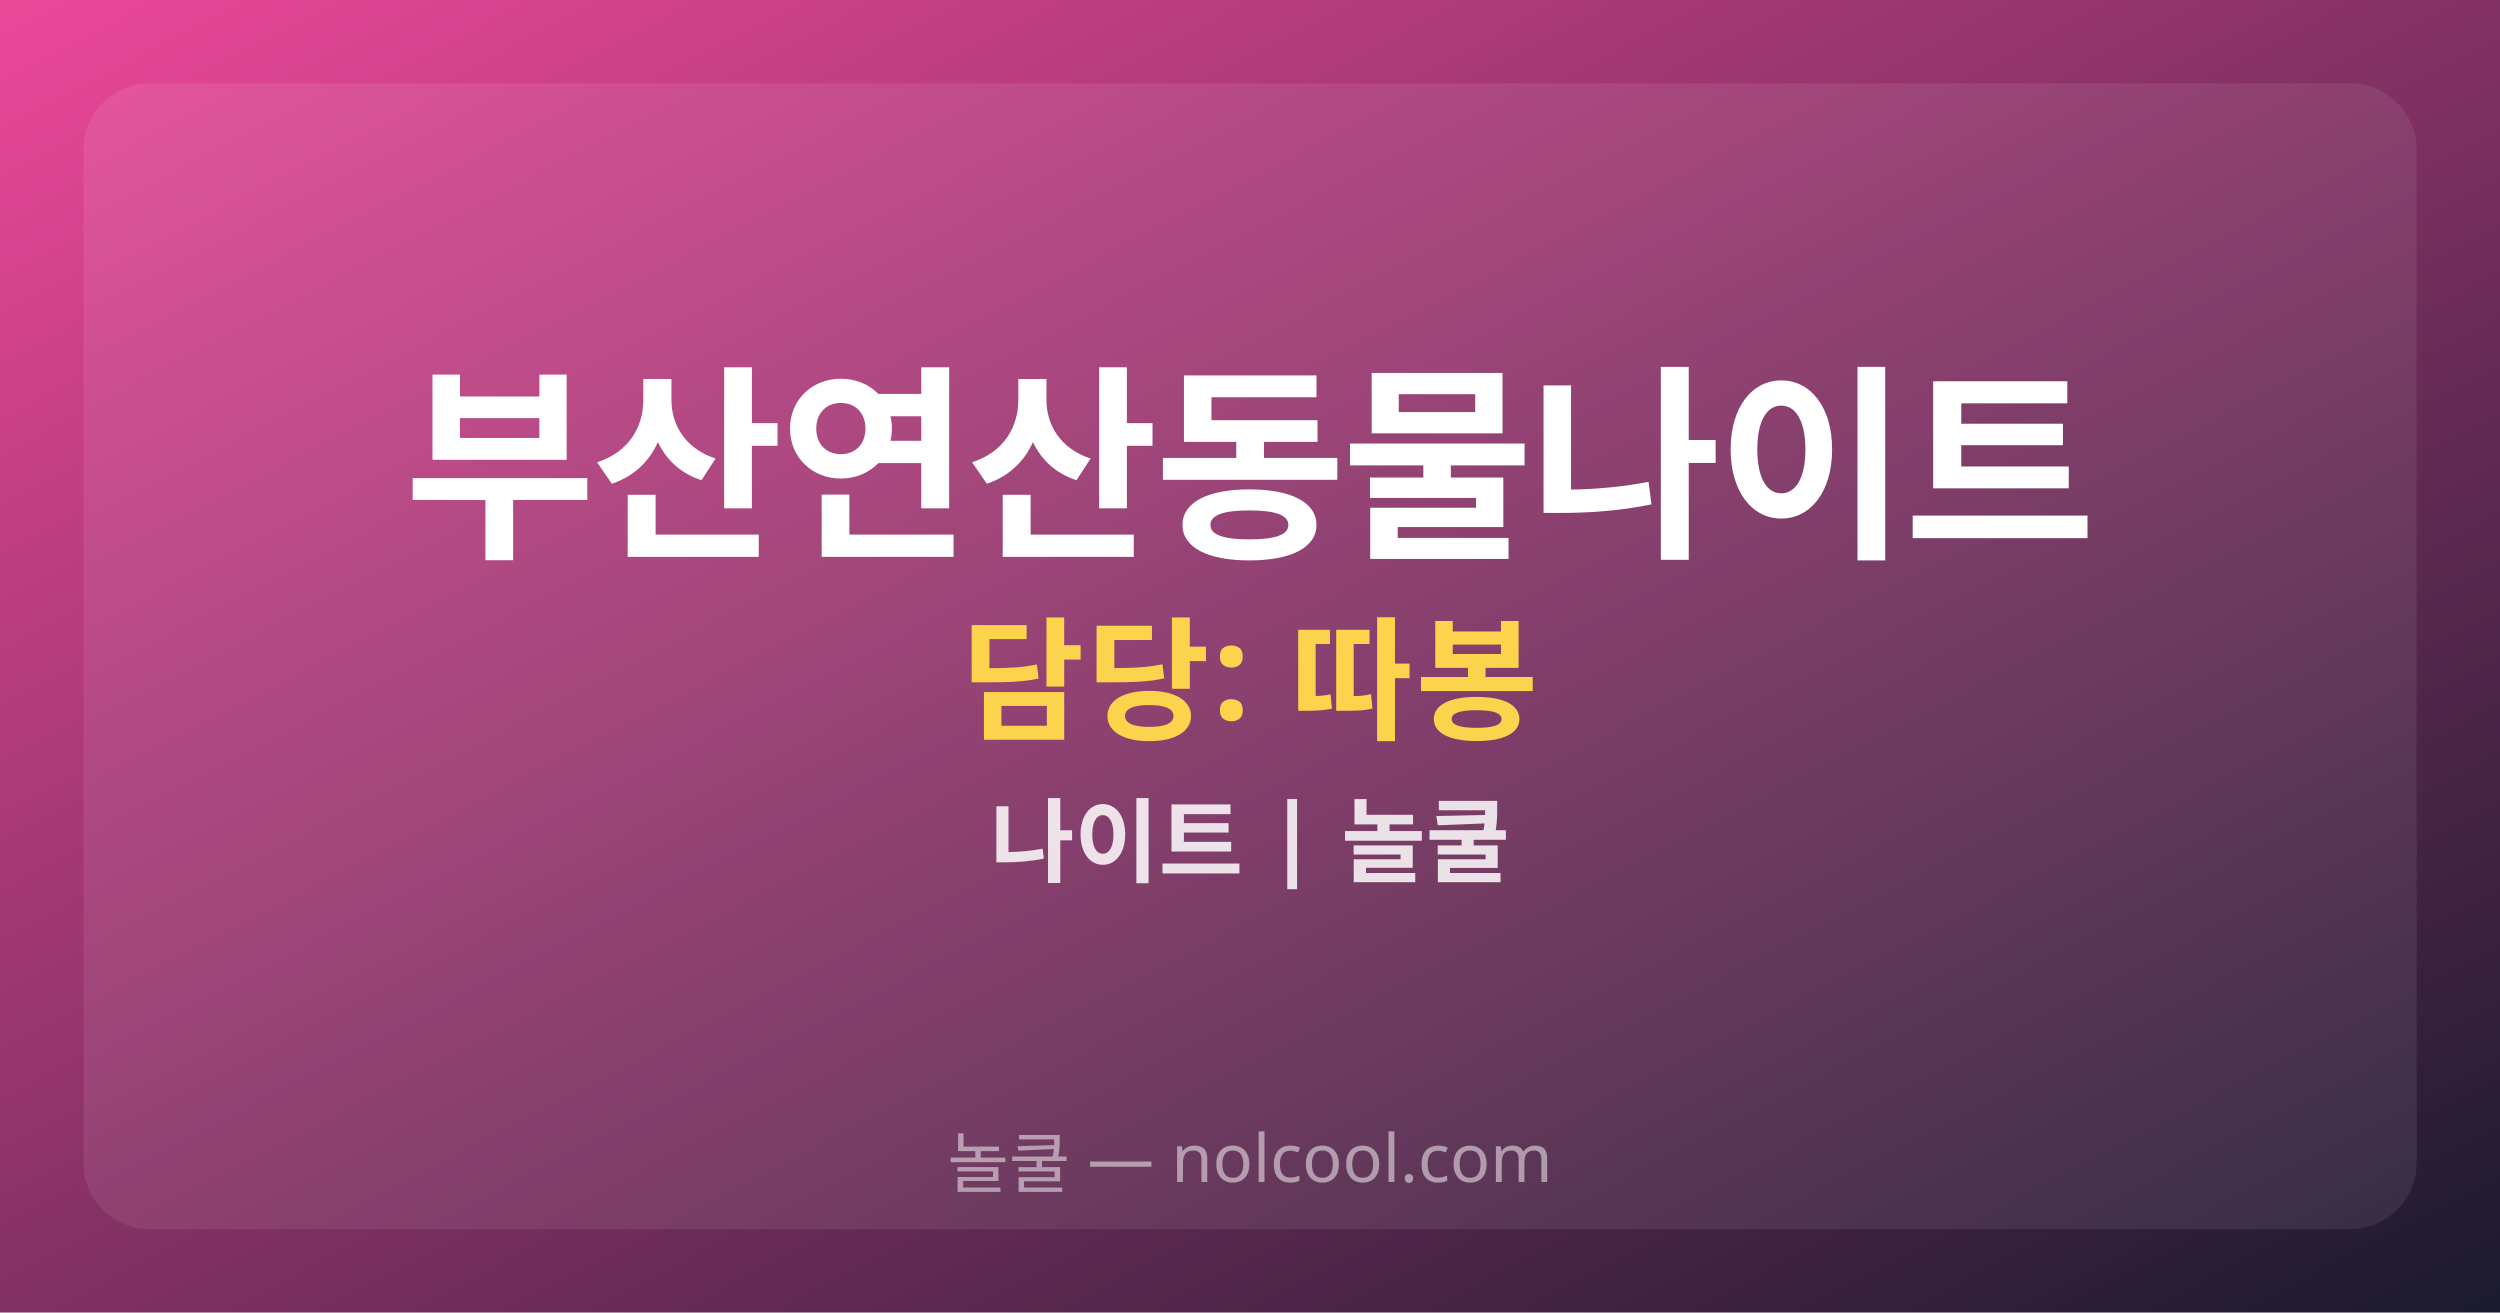
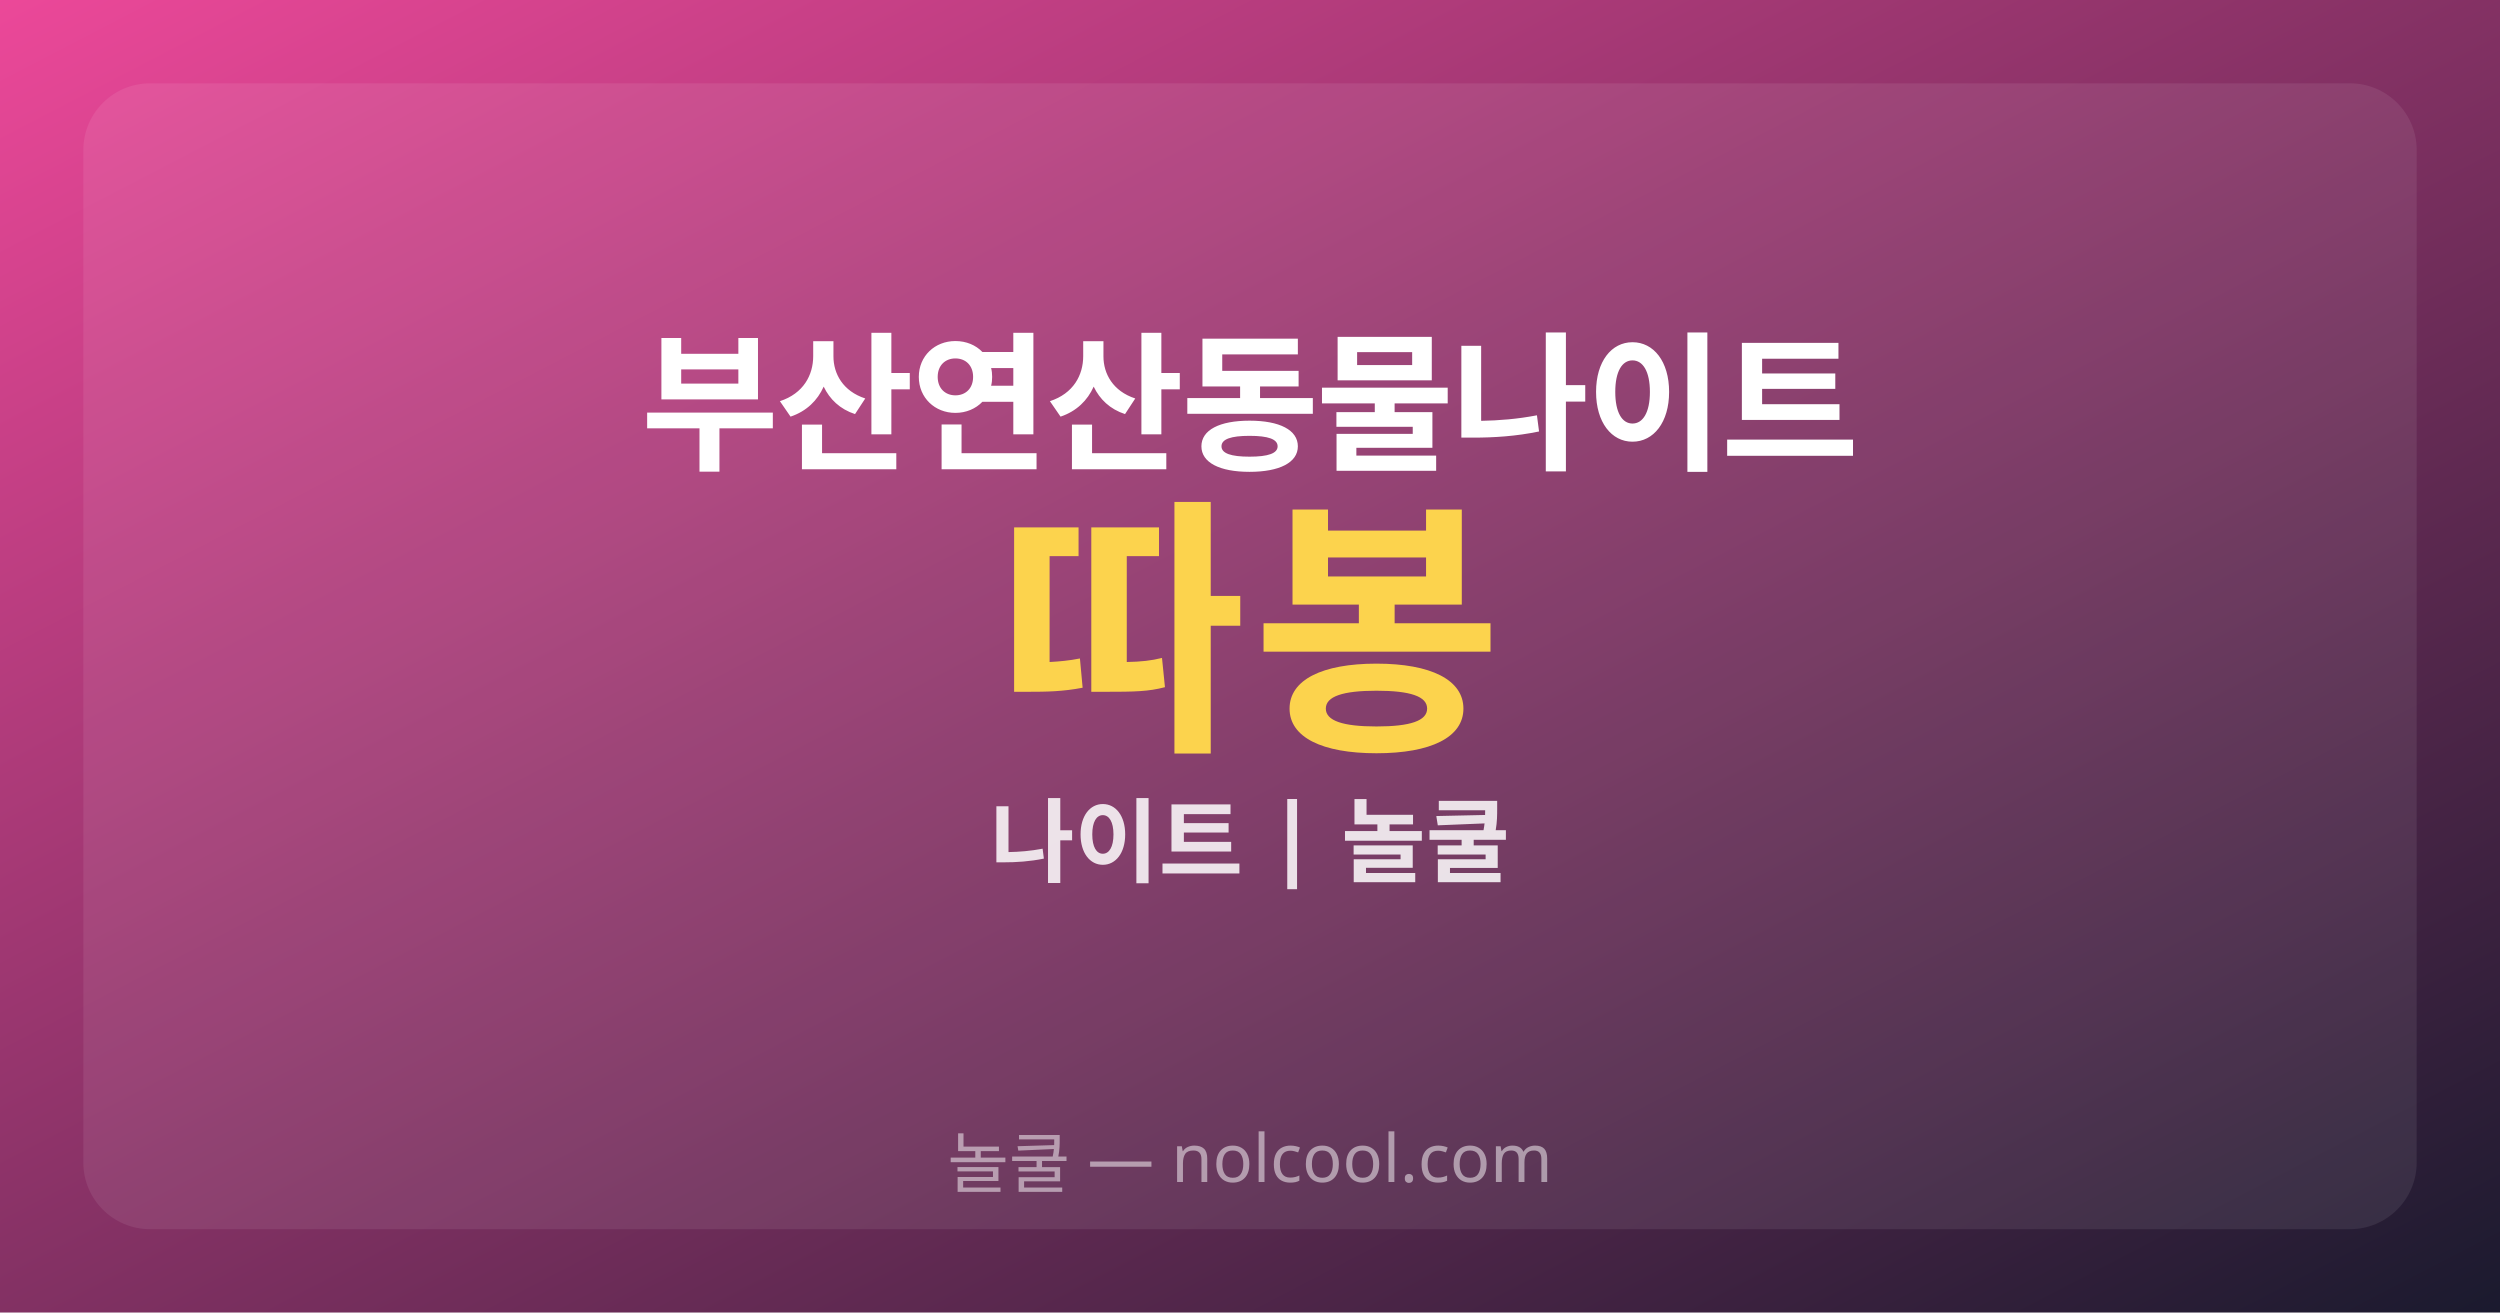
<svg xmlns="http://www.w3.org/2000/svg" width="1200" height="630" viewBox="0 0 1200 630">
  <defs>
    <linearGradient id="bg" x1="0%" y1="0%" x2="100%" y2="100%">
      <stop offset="0%" style="stop-color:#EC4899;stop-opacity:1" />
      <stop offset="100%" style="stop-color:#1a1a2e;stop-opacity:1" />
    </linearGradient>
  </defs>
  <rect width="1200" height="630" fill="url(#bg)" />
  <rect x="40" y="40" width="1120" height="550" rx="32" fill="rgba(255,255,255,0.08)" />
-   <text x="600" y="260" text-anchor="middle" font-family="sans-serif" font-size="100" font-weight="900" fill="white" letter-spacing="-0.02em">부산연산동물나이트</text>
-   <text x="600" y="350" text-anchor="middle" font-family="sans-serif" font-size="64" font-weight="800" fill="#FCD34D" letter-spacing="0.02em">담당: 따봉</text>
+   <text x="600" y="220" text-anchor="middle" font-family="sans-serif" font-size="72" font-weight="900" fill="white" letter-spacing="-0.02em">부산연산동물나이트</text>
+   <text x="600" y="350" text-anchor="middle" font-family="sans-serif" font-size="130" font-weight="900" fill="#FCD34D" letter-spacing="0.02em">따봉</text>
  <text x="600" y="420" text-anchor="middle" font-family="sans-serif" font-size="44" font-weight="600" fill="rgba(255,255,255,0.85)">나이트 | 놀쿨</text>
  <text x="600" y="570" text-anchor="middle" font-family="sans-serif" font-size="32" font-weight="500" fill="rgba(255,255,255,0.5)">놀쿨 — nolcool.com</text>
</svg>
